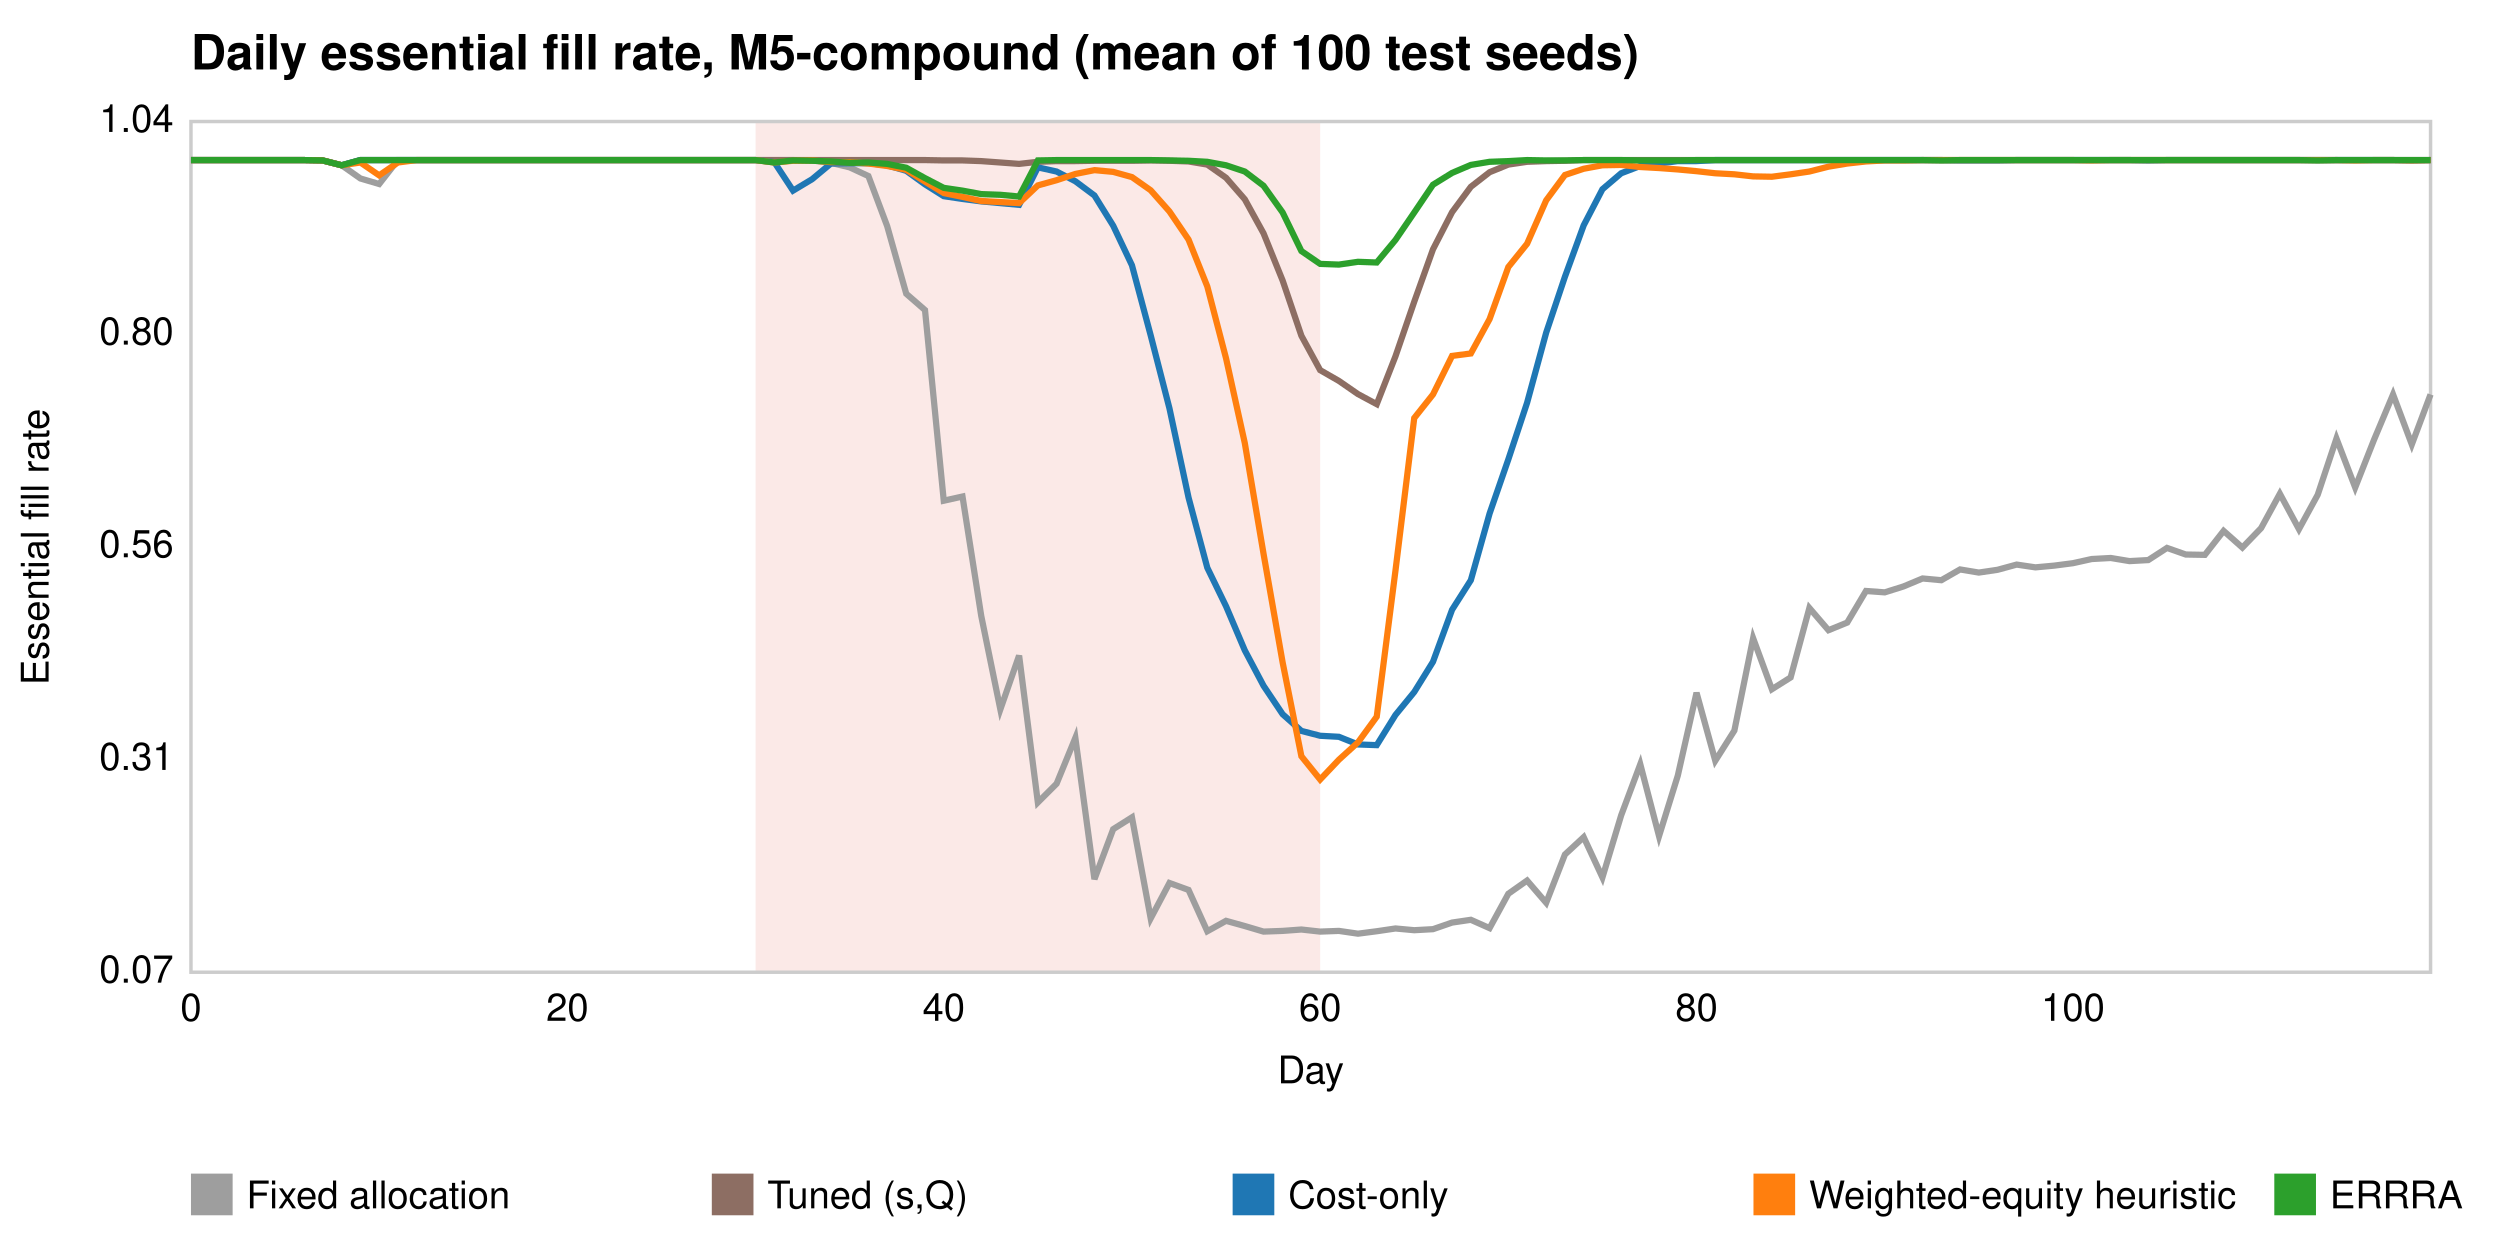
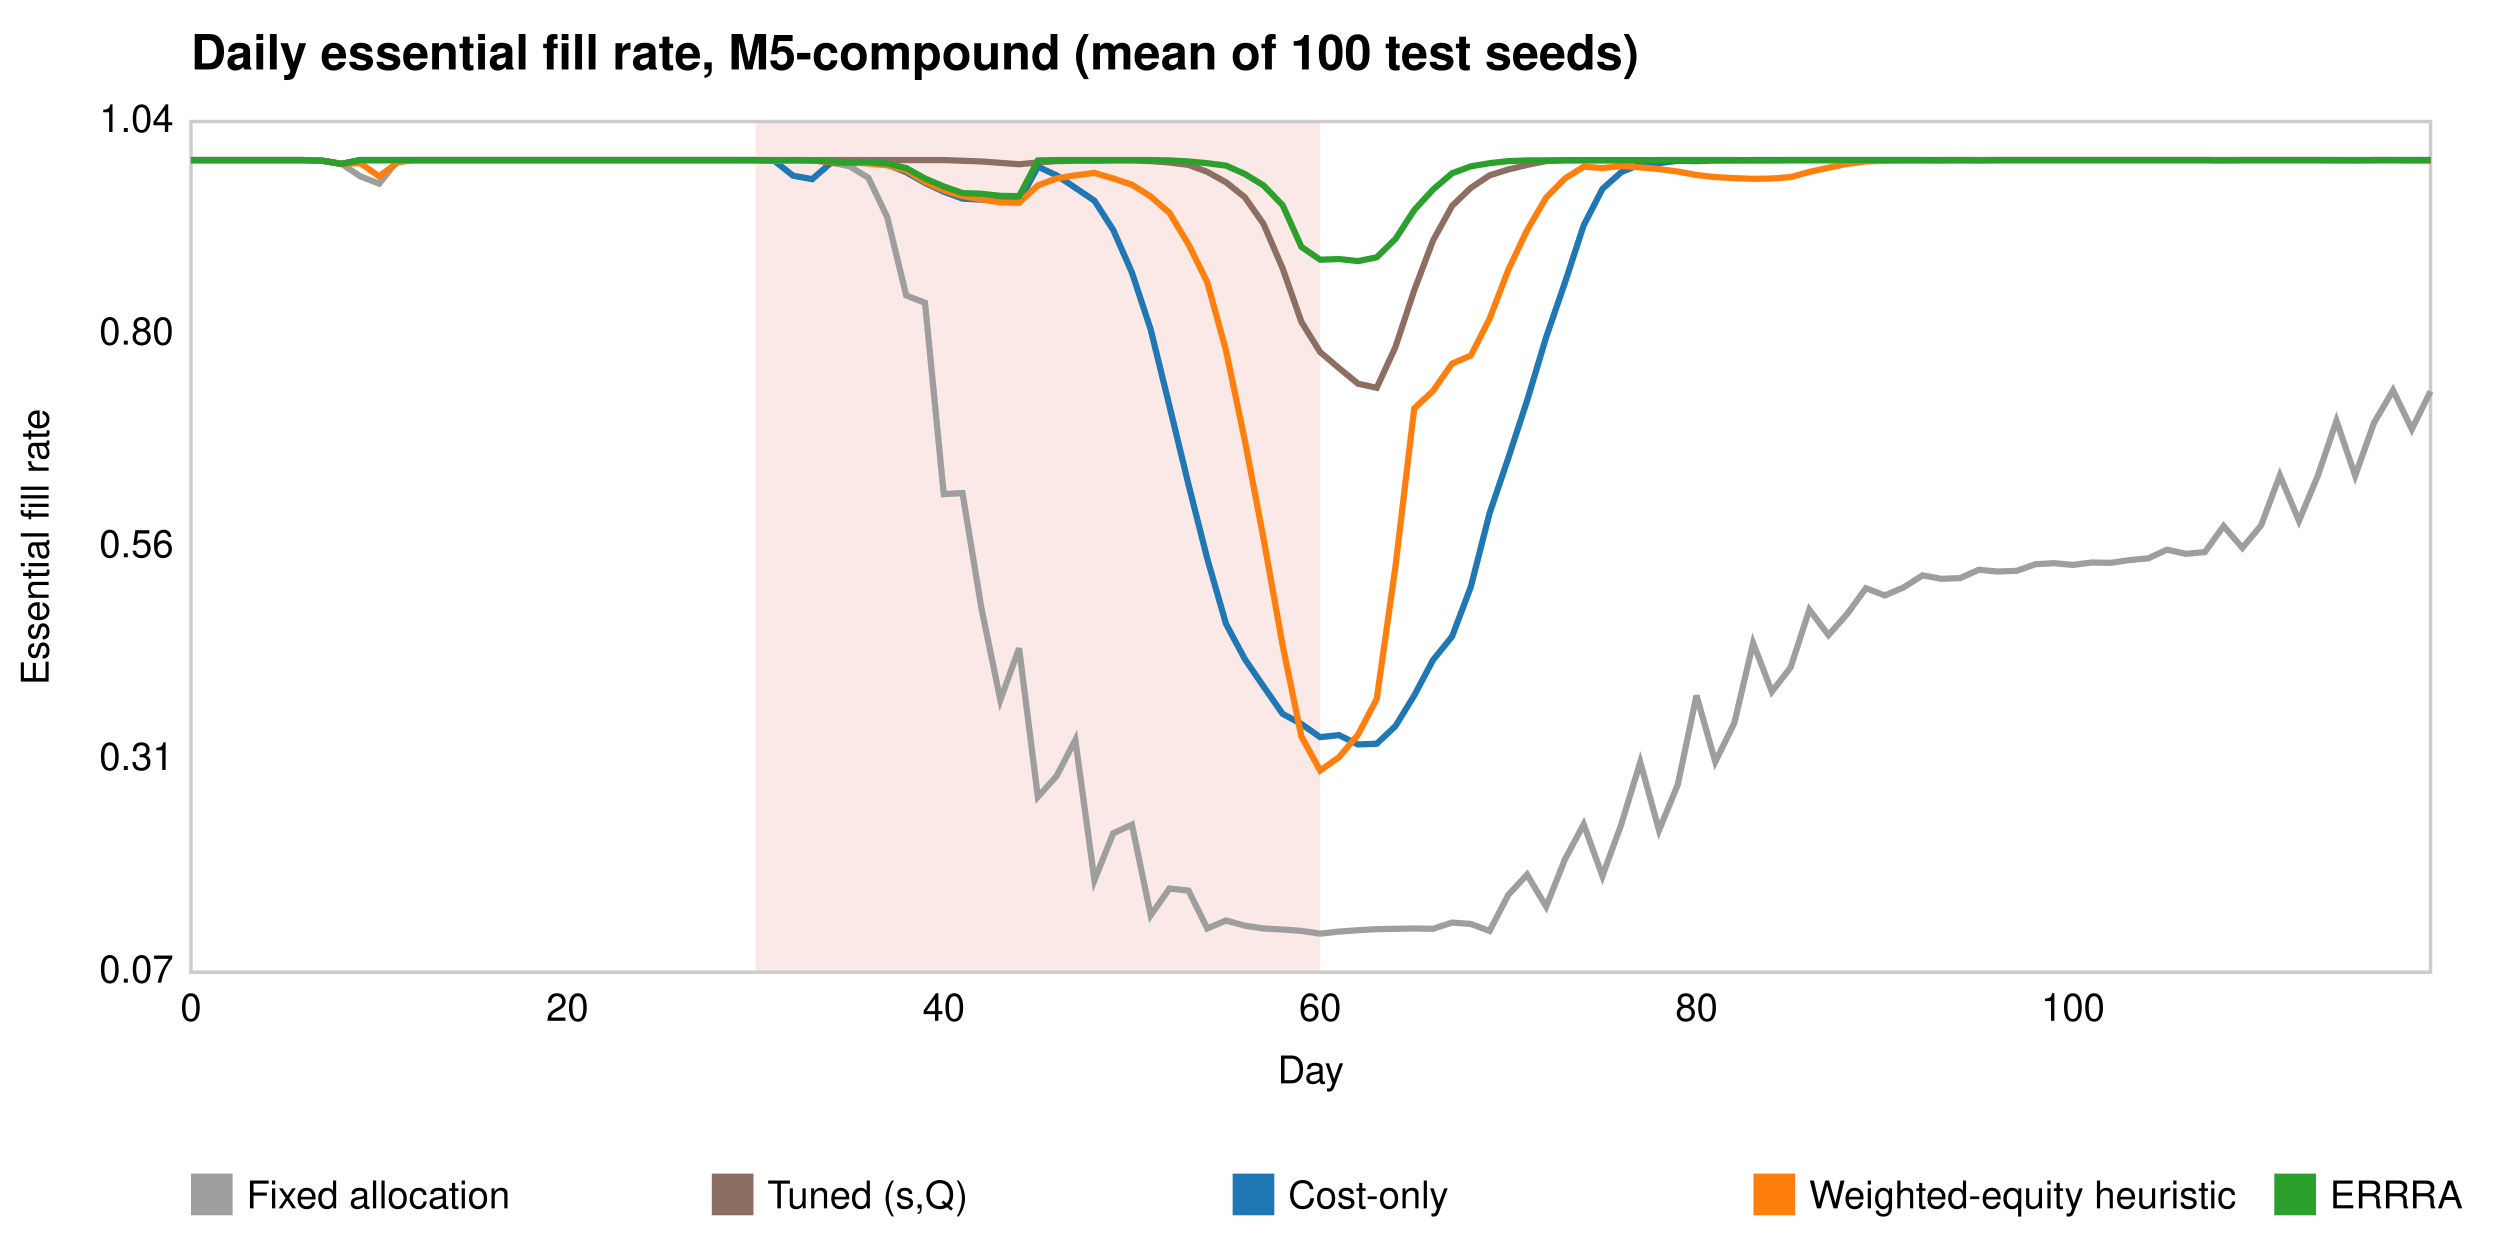
<svg xmlns="http://www.w3.org/2000/svg" width="720" height="360" viewBox="0 0 720 360" font-family="Helvetica, Arial, sans-serif" font-size="11">
  <rect width="100%" height="100%" fill="white" />
  <text x="55" y="20" font-size="14" font-weight="bold">Daily essential fill rate, M5-compound (mean of 100 test seeds)</text>
  <rect x="217.605" y="35" width="162.605" height="245" fill="#fbe9e7" />
  <rect x="55" y="35" width="645" height="245" fill="none" stroke="#ccc" />
  <text x="50" y="283" text-anchor="end">0.07</text>
  <text x="50" y="221.75" text-anchor="end">0.31</text>
  <text x="50" y="160.5" text-anchor="end">0.56</text>
  <text x="50" y="99.25" text-anchor="end">0.80</text>
  <text x="50" y="38" text-anchor="end">1.04</text>
  <text x="55" y="294" text-anchor="middle">0</text>
  <text x="163.403" y="294" text-anchor="middle">20</text>
  <text x="271.807" y="294" text-anchor="middle">40</text>
  <text x="380.21" y="294" text-anchor="middle">60</text>
  <text x="488.613" y="294" text-anchor="middle">80</text>
  <text x="597.017" y="294" text-anchor="middle">100</text>
-   <polyline fill="none" stroke="#9e9e9e" stroke-width="1.8" points="55.0,46.1 60.4,46.1 65.8,46.1 71.3,46.1 76.7,46.1 82.1,46.1 87.5,46.1 92.9,46.2 98.4,47.6 103.8,51.4 109.2,53.0 114.6,46.1 120.0,46.1 125.5,46.1 130.9,46.1 136.3,46.1 141.7,46.1 147.1,46.1 152.6,46.1 158.0,46.1 163.4,46.1 168.8,46.1 174.2,46.1 179.7,46.1 185.1,46.1 190.5,46.1 195.9,46.1 201.3,46.1 206.8,46.1 212.2,46.1 217.6,46.1 223.0,46.1 228.4,46.1 233.9,46.2 239.3,46.9 244.7,48.2 250.1,50.7 255.5,65.1 261.0,84.6 266.4,89.3 271.8,144.2 277.2,143.0 282.6,177.4 288.1,204.3 293.5,188.8 298.9,231.1 304.3,225.7 309.7,212.5 315.2,253.2 320.6,238.8 326.0,235.4 331.4,264.5 336.8,254.3 342.3,256.3 347.7,268.2 353.1,265.2 358.5,266.7 363.9,268.3 369.4,268.1 374.8,267.7 380.2,268.3 385.6,268.1 391.1,268.9 396.5,268.2 401.9,267.4 407.3,267.9 412.7,267.6 418.2,265.7 423.6,264.9 429.0,267.3 434.4,257.4 439.8,253.6 445.3,260.0 450.7,246.1 456.1,241.1 461.5,252.7 466.9,234.8 472.4,220.1 477.8,240.8 483.2,223.4 488.6,199.5 494.0,219.1 499.5,210.4 504.9,183.8 510.3,198.5 515.7,195.1 521.1,175.1 526.6,181.5 532.0,179.3 537.4,170.2 542.8,170.6 548.2,168.9 553.7,166.6 559.1,167.1 564.5,164.0 569.9,164.9 575.3,164.1 580.8,162.6 586.2,163.4 591.6,162.9 597.0,162.2 602.4,161.0 607.9,160.7 613.3,161.6 618.7,161.3 624.1,157.8 629.5,159.7 635.0,159.8 640.4,152.9 645.8,157.7 651.2,152.1 656.6,142.2 662.1,152.4 667.5,142.5 672.9,126.3 678.3,140.4 683.7,126.7 689.2,113.6 694.6,128.0 700.0,113.6" />
-   <polyline fill="none" stroke="#8d6e63" stroke-width="1.8" points="55.0,46.1 60.4,46.1 65.8,46.1 71.3,46.1 76.7,46.1 82.1,46.1 87.5,46.1 92.9,46.2 98.4,47.6 103.8,46.1 109.2,46.1 114.6,46.1 120.0,46.1 125.5,46.1 130.9,46.1 136.3,46.1 141.7,46.1 147.1,46.1 152.6,46.1 158.0,46.1 163.4,46.1 168.8,46.1 174.2,46.1 179.7,46.1 185.1,46.1 190.5,46.1 195.9,46.1 201.3,46.1 206.8,46.1 212.2,46.1 217.6,46.1 223.0,46.1 228.4,46.1 233.9,46.1 239.3,46.1 244.7,46.1 250.1,46.1 255.5,46.1 261.0,46.1 266.4,46.1 271.8,46.2 277.2,46.2 282.6,46.4 288.1,46.8 293.5,47.2 298.9,46.6 304.3,46.4 309.7,46.4 315.2,46.3 320.6,46.3 326.0,46.3 331.4,46.2 336.8,46.3 342.3,46.5 347.7,47.4 353.1,51.2 358.5,57.4 363.9,67.2 369.4,80.8 374.8,96.7 380.2,106.6 385.6,109.7 391.1,113.5 396.5,116.4 401.9,102.6 407.3,86.9 412.7,71.8 418.2,61.1 423.6,53.8 429.0,49.6 434.4,47.4 439.8,46.6 445.3,46.4 450.7,46.3 456.1,46.1 461.5,46.1 466.9,46.1 472.4,46.1 477.8,46.1 483.2,46.1 488.6,46.1 494.0,46.1 499.5,46.1 504.9,46.1 510.3,46.1 515.7,46.1 521.1,46.1 526.6,46.1 532.0,46.1 537.4,46.1 542.8,46.1 548.2,46.1 553.7,46.1 559.1,46.1 564.5,46.1 569.9,46.1 575.3,46.1 580.8,46.1 586.2,46.1 591.6,46.1 597.0,46.1 602.4,46.1 607.9,46.1 613.3,46.1 618.7,46.1 624.1,46.1 629.5,46.1 635.0,46.1 640.4,46.1 645.8,46.1 651.2,46.1 656.6,46.1 662.1,46.1 667.5,46.1 672.9,46.1 678.3,46.1 683.7,46.1 689.2,46.1 694.6,46.1 700.0,46.1" />
-   <polyline fill="none" stroke="#1f77b4" stroke-width="1.8" points="55.0,46.1 60.4,46.1 65.8,46.1 71.3,46.1 76.7,46.1 82.1,46.1 87.5,46.1 92.9,46.2 98.4,47.6 103.8,46.1 109.2,46.1 114.6,46.1 120.0,46.1 125.5,46.1 130.9,46.1 136.3,46.1 141.7,46.1 147.1,46.1 152.6,46.1 158.0,46.1 163.4,46.1 168.8,46.1 174.2,46.1 179.7,46.1 185.1,46.1 190.5,46.1 195.9,46.1 201.3,46.1 206.8,46.1 212.2,46.1 217.6,46.1 223.0,46.7 228.4,54.9 233.9,51.6 239.3,47.1 244.7,47.0 250.1,47.0 255.5,47.6 261.0,49.2 266.4,53.1 271.8,56.5 277.2,57.3 282.6,58.0 288.1,58.5 293.5,59.0 298.9,48.2 304.3,49.4 309.7,52.2 315.2,56.3 320.6,65.0 326.0,76.4 331.4,96.6 336.8,117.6 342.3,143.3 347.7,163.5 353.1,174.6 358.5,187.3 363.9,197.5 369.4,205.7 374.8,210.5 380.2,211.9 385.6,212.2 391.1,214.4 396.5,214.6 401.9,205.9 407.3,199.3 412.7,190.6 418.2,175.6 423.6,167.1 429.0,147.9 434.4,132.3 439.8,116.0 445.3,95.8 450.7,79.7 456.1,64.9 461.5,54.5 466.9,49.9 472.4,47.8 477.8,47.1 483.2,46.4 488.6,46.4 494.0,46.1 499.5,46.1 504.9,46.1 510.3,46.1 515.7,46.1 521.1,46.1 526.6,46.1 532.0,46.1 537.4,46.1 542.8,46.1 548.2,46.1 553.7,46.1 559.1,46.1 564.5,46.2 569.9,46.2 575.3,46.2 580.8,46.1 586.2,46.1 591.6,46.1 597.0,46.1 602.4,46.1 607.9,46.1 613.3,46.1 618.7,46.2 624.1,46.1 629.5,46.1 635.0,46.1 640.4,46.1 645.8,46.1 651.2,46.1 656.6,46.1 662.1,46.1 667.5,46.1 672.9,46.1 678.3,46.1 683.7,46.1 689.2,46.1 694.6,46.2 700.0,46.1" />
-   <polyline fill="none" stroke="#ff7f0e" stroke-width="1.8" points="55.0,46.1 60.4,46.1 65.8,46.1 71.3,46.1 76.7,46.1 82.1,46.1 87.5,46.1 92.9,46.2 98.4,47.6 103.8,46.8 109.2,50.5 114.6,46.8 120.0,46.1 125.5,46.1 130.9,46.1 136.3,46.1 141.7,46.1 147.1,46.1 152.6,46.1 158.0,46.1 163.4,46.1 168.8,46.1 174.2,46.1 179.7,46.1 185.1,46.1 190.5,46.1 195.9,46.1 201.3,46.1 206.8,46.1 212.2,46.1 217.6,46.1 223.0,46.8 228.4,46.3 233.9,46.2 239.3,46.7 244.7,46.7 250.1,47.1 255.5,47.8 261.0,48.9 266.4,52.3 271.8,55.6 277.2,56.7 282.6,57.9 288.1,58.2 293.5,58.5 298.9,53.4 304.3,51.9 309.7,50.1 315.2,49.0 320.6,49.5 326.0,51.0 331.4,54.8 336.8,60.9 342.3,69.0 347.7,82.5 353.1,103.2 358.5,127.6 363.9,159.5 369.4,190.8 374.8,217.8 380.2,224.5 385.6,218.8 391.1,213.8 396.5,206.4 401.9,164.3 407.3,120.4 412.7,113.6 418.2,102.5 423.6,101.8 429.0,91.9 434.4,76.9 439.8,70.2 445.3,57.7 450.7,50.4 456.1,48.6 461.5,47.6 466.9,47.5 472.4,48.1 477.8,48.4 483.2,48.8 488.6,49.3 494.0,49.9 499.5,50.2 504.9,50.8 510.3,50.9 515.7,50.2 521.1,49.4 526.6,48.0 532.0,47.1 537.4,46.5 542.8,46.2 548.2,46.2 553.7,46.1 559.1,46.1 564.5,46.1 569.9,46.1 575.3,46.1 580.8,46.1 586.2,46.1 591.6,46.1 597.0,46.1 602.4,46.2 607.9,46.1 613.3,46.1 618.7,46.1 624.1,46.1 629.5,46.1 635.0,46.1 640.4,46.1 645.8,46.1 651.2,46.1 656.6,46.1 662.1,46.1 667.5,46.1 672.9,46.1 678.3,46.2 683.7,46.1 689.2,46.1 694.6,46.2 700.0,46.1" />
-   <polyline fill="none" stroke="#2ca02c" stroke-width="1.8" points="55.0,46.1 60.4,46.1 65.8,46.1 71.3,46.1 76.7,46.1 82.1,46.1 87.5,46.1 92.9,46.2 98.4,47.6 103.8,46.1 109.2,46.1 114.6,46.1 120.0,46.1 125.5,46.1 130.9,46.1 136.3,46.1 141.7,46.1 147.1,46.1 152.6,46.1 158.0,46.1 163.4,46.1 168.8,46.1 174.2,46.1 179.7,46.1 185.1,46.1 190.5,46.1 195.9,46.1 201.3,46.1 206.8,46.1 212.2,46.1 217.6,46.1 223.0,46.8 228.4,46.2 233.9,46.3 239.3,46.5 244.7,46.9 250.1,46.8 255.5,47.2 261.0,48.3 266.4,51.3 271.8,54.1 277.2,54.9 282.6,55.9 288.1,56.1 293.5,56.6 298.9,46.2 304.3,46.1 309.7,46.1 315.2,46.1 320.6,46.1 326.0,46.1 331.4,46.1 336.8,46.2 342.3,46.3 347.7,46.6 353.1,47.6 358.5,49.4 363.9,53.5 369.4,61.2 374.8,72.3 380.2,76.0 385.6,76.2 391.1,75.4 396.5,75.6 401.9,69.1 407.3,61.2 412.7,53.2 418.2,49.8 423.6,47.5 429.0,46.6 434.4,46.4 439.8,46.1 445.3,46.2 450.7,46.2 456.1,46.1 461.5,46.1 466.9,46.1 472.4,46.2 477.8,46.2 483.2,46.2 488.6,46.1 494.0,46.1 499.5,46.1 504.9,46.1 510.3,46.1 515.7,46.1 521.1,46.1 526.6,46.1 532.0,46.1 537.4,46.1 542.8,46.1 548.2,46.1 553.7,46.1 559.1,46.2 564.5,46.1 569.9,46.1 575.3,46.1 580.8,46.1 586.2,46.1 591.6,46.1 597.0,46.1 602.4,46.1 607.9,46.1 613.3,46.1 618.7,46.1 624.1,46.1 629.5,46.1 635.0,46.1 640.4,46.1 645.8,46.1 651.2,46.1 656.6,46.1 662.1,46.1 667.5,46.2 672.9,46.1 678.3,46.1 683.7,46.1 689.2,46.1 694.6,46.1 700.0,46.1" />
+   <polyline fill="none" stroke="#9e9e9e" stroke-width="1.8" points="55.0,46.1 60.4,46.1 65.8,46.1 71.3,46.1 76.7,46.1 82.1,46.1 87.5,46.1 92.9,46.3 98.4,47.2 103.8,50.8 109.2,52.9 114.6,46.1 120.0,46.1 125.5,46.1 130.9,46.1 136.3,46.1 141.7,46.1 147.1,46.1 152.6,46.1 158.0,46.1 163.4,46.1 168.8,46.1 174.2,46.1 179.7,46.1 185.1,46.1 190.5,46.1 195.9,46.1 201.3,46.1 206.8,46.1 212.2,46.1 217.6,46.1 223.0,46.1 228.4,46.2 233.9,46.2 239.3,46.8 244.7,47.9 250.1,51.2 255.5,62.5 261.0,85.1 266.4,87.2 271.8,142.3 277.2,142.0 282.6,174.9 288.1,201.6 293.5,186.7 298.9,229.5 304.3,223.5 309.7,213.1 315.2,253.5 320.6,240.0 326.0,237.5 331.4,263.6 336.8,255.9 342.3,256.5 347.7,267.4 353.1,265.1 358.5,266.6 363.9,267.4 369.4,267.7 374.8,268.1 380.2,268.9 385.6,268.3 391.1,267.9 396.5,267.6 401.9,267.5 407.3,267.4 412.7,267.5 418.2,265.7 423.6,266.1 429.0,268.1 434.4,257.7 439.8,251.9 445.3,261.1 450.7,247.5 456.1,237.4 461.5,252.3 466.9,237.5 472.4,219.5 477.8,239.1 483.2,226.0 488.6,200.3 494.0,219.4 499.5,208.2 504.9,185.2 510.3,199.2 515.7,192.2 521.1,175.6 526.6,182.9 532.0,176.8 537.4,169.4 542.8,171.5 548.2,169.2 553.7,165.7 559.1,166.7 564.5,166.5 569.9,164.1 575.3,164.6 580.8,164.4 586.2,162.5 591.6,162.2 597.0,162.7 602.4,162.0 607.9,162.1 613.3,161.3 618.7,160.8 624.1,158.3 629.5,159.5 635.0,159.0 640.4,151.5 645.8,157.8 651.2,151.3 656.6,136.9 662.1,150.0 667.5,137.1 672.9,121.2 678.3,137.0 683.7,121.8 689.2,112.4 694.6,123.6 700.0,112.7" />
+   <polyline fill="none" stroke="#8d6e63" stroke-width="1.8" points="55.0,46.1 60.4,46.1 65.8,46.1 71.3,46.1 76.7,46.1 82.1,46.1 87.5,46.1 92.9,46.3 98.4,47.2 103.8,46.1 109.2,46.1 114.6,46.1 120.0,46.1 125.5,46.1 130.9,46.1 136.3,46.1 141.7,46.1 147.1,46.1 152.6,46.1 158.0,46.1 163.4,46.1 168.8,46.1 174.2,46.1 179.7,46.1 185.1,46.1 190.5,46.1 195.9,46.1 201.3,46.1 206.8,46.1 212.2,46.1 217.6,46.1 223.0,46.1 228.4,46.1 233.9,46.1 239.3,46.1 244.7,46.1 250.1,46.1 255.5,46.1 261.0,46.1 266.4,46.1 271.8,46.1 277.2,46.3 282.6,46.5 288.1,46.9 293.5,47.3 298.9,46.8 304.3,46.4 309.7,46.3 315.2,46.3 320.6,46.2 326.0,46.2 331.4,46.4 336.8,46.8 342.3,47.5 347.7,49.5 353.1,52.5 358.5,56.8 363.9,64.5 369.4,77.3 374.8,92.7 380.2,101.4 385.6,106.0 391.1,110.5 396.5,111.7 401.9,99.9 407.3,83.6 412.7,69.3 418.2,59.3 423.6,54.1 429.0,50.5 434.4,48.8 439.8,47.5 445.3,46.4 450.7,46.1 456.1,46.1 461.5,46.1 466.9,46.1 472.4,46.1 477.8,46.1 483.2,46.1 488.6,46.1 494.0,46.1 499.5,46.1 504.9,46.1 510.3,46.1 515.7,46.1 521.1,46.1 526.6,46.1 532.0,46.1 537.4,46.1 542.8,46.1 548.2,46.1 553.7,46.1 559.1,46.1 564.5,46.1 569.9,46.1 575.3,46.1 580.8,46.1 586.2,46.1 591.6,46.1 597.0,46.1 602.4,46.1 607.9,46.1 613.3,46.1 618.7,46.1 624.1,46.1 629.5,46.1 635.0,46.1 640.4,46.1 645.8,46.1 651.2,46.1 656.6,46.1 662.1,46.1 667.5,46.1 672.9,46.1 678.3,46.1 683.7,46.1 689.2,46.1 694.6,46.1 700.0,46.1" />
+   <polyline fill="none" stroke="#1f77b4" stroke-width="1.8" points="55.0,46.1 60.4,46.1 65.8,46.1 71.3,46.1 76.7,46.1 82.1,46.1 87.5,46.1 92.9,46.3 98.4,47.2 103.8,46.1 109.2,46.1 114.6,46.1 120.0,46.1 125.5,46.1 130.9,46.1 136.3,46.1 141.7,46.1 147.1,46.1 152.6,46.1 158.0,46.1 163.4,46.1 168.8,46.1 174.2,46.1 179.7,46.1 185.1,46.1 190.5,46.1 195.9,46.1 201.3,46.1 206.8,46.1 212.2,46.1 217.6,46.1 223.0,46.3 228.4,50.6 233.9,51.6 239.3,46.9 244.7,46.9 250.1,46.9 255.5,47.4 261.0,49.6 266.4,52.7 271.8,55.2 277.2,57.2 282.6,57.5 288.1,57.9 293.5,58.1 298.9,48.0 304.3,50.5 309.7,54.1 315.2,57.8 320.6,66.2 326.0,78.5 331.4,94.9 336.8,116.9 342.3,139.6 347.7,160.9 353.1,179.7 358.5,189.8 363.9,197.7 369.4,205.6 374.8,208.5 380.2,212.3 385.6,211.7 391.1,214.4 396.5,214.2 401.9,209.1 407.3,200.3 412.7,190.1 418.2,183.3 423.6,169.0 429.0,147.8 434.4,131.9 439.8,115.4 445.3,97.1 450.7,81.4 456.1,64.9 461.5,54.4 466.9,49.6 472.4,47.3 477.8,47.0 483.2,46.3 488.6,46.4 494.0,46.2 499.5,46.2 504.9,46.1 510.3,46.1 515.7,46.1 521.1,46.1 526.6,46.1 532.0,46.1 537.4,46.1 542.8,46.1 548.2,46.1 553.7,46.1 559.1,46.2 564.5,46.1 569.9,46.1 575.3,46.1 580.8,46.1 586.2,46.1 591.6,46.1 597.0,46.1 602.4,46.1 607.9,46.1 613.3,46.1 618.7,46.1 624.1,46.1 629.5,46.1 635.0,46.1 640.4,46.1 645.8,46.1 651.2,46.1 656.6,46.1 662.1,46.1 667.5,46.1 672.9,46.1 678.3,46.2 683.7,46.1 689.2,46.1 694.6,46.1 700.0,46.1" />
+   <polyline fill="none" stroke="#ff7f0e" stroke-width="1.8" points="55.0,46.1 60.4,46.1 65.8,46.1 71.3,46.1 76.7,46.1 82.1,46.1 87.5,46.1 92.9,46.3 98.4,47.2 103.8,47.0 109.2,50.8 114.6,46.7 120.0,46.1 125.5,46.1 130.9,46.1 136.3,46.1 141.7,46.1 147.1,46.1 152.6,46.1 158.0,46.1 163.4,46.1 168.8,46.1 174.2,46.1 179.7,46.1 185.1,46.1 190.5,46.1 195.9,46.1 201.3,46.1 206.8,46.1 212.2,46.1 217.6,46.2 223.0,46.3 228.4,46.2 233.9,46.2 239.3,46.7 244.7,46.8 250.1,47.1 255.5,47.6 261.0,49.1 266.4,52.4 271.8,54.8 277.2,56.5 282.6,57.4 288.1,58.3 293.5,58.4 298.9,53.4 304.3,51.4 309.7,50.5 315.2,49.8 320.6,51.4 326.0,53.2 331.4,56.6 336.8,61.3 342.3,70.4 347.7,81.3 353.1,101.0 358.5,126.8 363.9,155.1 369.4,185.9 374.8,212.1 380.2,221.9 385.6,218.1 391.1,211.6 396.5,201.3 401.9,163.1 407.3,117.6 412.7,112.6 418.2,104.7 423.6,102.4 429.0,91.8 434.4,77.7 439.8,66.3 445.3,56.9 450.7,51.4 456.1,48.0 461.5,48.4 466.9,47.8 472.4,48.2 477.8,48.7 483.2,49.4 488.6,50.4 494.0,51.0 499.5,51.3 504.9,51.5 510.3,51.4 515.7,51.0 521.1,49.5 526.6,48.3 532.0,47.2 537.4,46.5 542.8,46.3 548.2,46.2 553.7,46.2 559.1,46.1 564.5,46.1 569.9,46.1 575.3,46.1 580.8,46.1 586.2,46.1 591.6,46.1 597.0,46.1 602.4,46.1 607.9,46.1 613.3,46.1 618.7,46.1 624.1,46.1 629.5,46.1 635.0,46.1 640.4,46.1 645.8,46.1 651.2,46.1 656.6,46.1 662.1,46.1 667.5,46.1 672.9,46.2 678.3,46.2 683.7,46.1 689.2,46.1 694.6,46.2 700.0,46.2" />
+   <polyline fill="none" stroke="#2ca02c" stroke-width="1.8" points="55.0,46.1 60.4,46.1 65.8,46.1 71.3,46.1 76.7,46.1 82.1,46.1 87.5,46.1 92.9,46.3 98.4,47.2 103.8,46.1 109.2,46.1 114.6,46.1 120.0,46.1 125.5,46.1 130.9,46.1 136.3,46.1 141.7,46.1 147.1,46.1 152.6,46.1 158.0,46.1 163.4,46.1 168.8,46.1 174.2,46.1 179.7,46.1 185.1,46.1 190.5,46.1 195.9,46.1 201.3,46.1 206.8,46.1 212.2,46.1 217.6,46.1 223.0,46.2 228.4,46.1 233.9,46.2 239.3,46.5 244.7,46.8 250.1,46.7 255.5,47.1 261.0,48.4 266.4,51.4 271.8,53.7 277.2,55.6 282.6,55.8 288.1,56.4 293.5,56.5 298.9,46.2 304.3,46.1 309.7,46.1 315.2,46.1 320.6,46.1 326.0,46.1 331.4,46.1 336.8,46.2 342.3,46.5 347.7,47.0 353.1,47.7 358.5,50.1 363.9,53.4 369.4,59.1 374.8,71.1 380.2,74.8 385.6,74.6 391.1,75.2 396.5,74.1 401.9,68.8 407.3,60.5 412.7,54.6 418.2,49.9 423.6,47.9 429.0,47.0 434.4,46.4 439.8,46.2 445.3,46.2 450.7,46.2 456.1,46.2 461.5,46.2 466.9,46.2 472.4,46.2 477.8,46.1 483.2,46.1 488.6,46.1 494.0,46.1 499.5,46.1 504.9,46.2 510.3,46.2 515.7,46.1 521.1,46.1 526.6,46.1 532.0,46.1 537.4,46.1 542.8,46.1 548.2,46.1 553.7,46.1 559.1,46.1 564.5,46.1 569.9,46.2 575.3,46.1 580.8,46.1 586.2,46.1 591.6,46.1 597.0,46.1 602.4,46.1 607.9,46.1 613.3,46.1 618.7,46.1 624.1,46.1 629.5,46.1 635.0,46.1 640.4,46.2 645.8,46.1 651.2,46.1 656.6,46.1 662.1,46.1 667.5,46.1 672.9,46.1 678.3,46.1 683.7,46.1 689.2,46.1 694.6,46.1 700.0,46.1" />
  <text x="377.5" y="312" text-anchor="middle">Day</text>
  <text transform="translate(14,157.5) rotate(-90)" text-anchor="middle">Essential fill rate</text>
  <g transform="translate(55,338)">
    <rect width="12" height="12" fill="#9e9e9e" />
    <text x="16" y="10">Fixed allocation</text>
  </g>
  <g transform="translate(205,338)">
    <rect width="12" height="12" fill="#8d6e63" />
    <text x="16" y="10">Tuned (s,Q)</text>
  </g>
  <g transform="translate(355,338)">
    <rect width="12" height="12" fill="#1f77b4" />
    <text x="16" y="10">Cost-only</text>
  </g>
  <g transform="translate(505,338)">
    <rect width="12" height="12" fill="#ff7f0e" />
    <text x="16" y="10">Weighted-equity heuristic</text>
  </g>
  <g transform="translate(655,338)">
    <rect width="12" height="12" fill="#2ca02c" />
    <text x="16" y="10">ERRRA</text>
  </g>
</svg>
